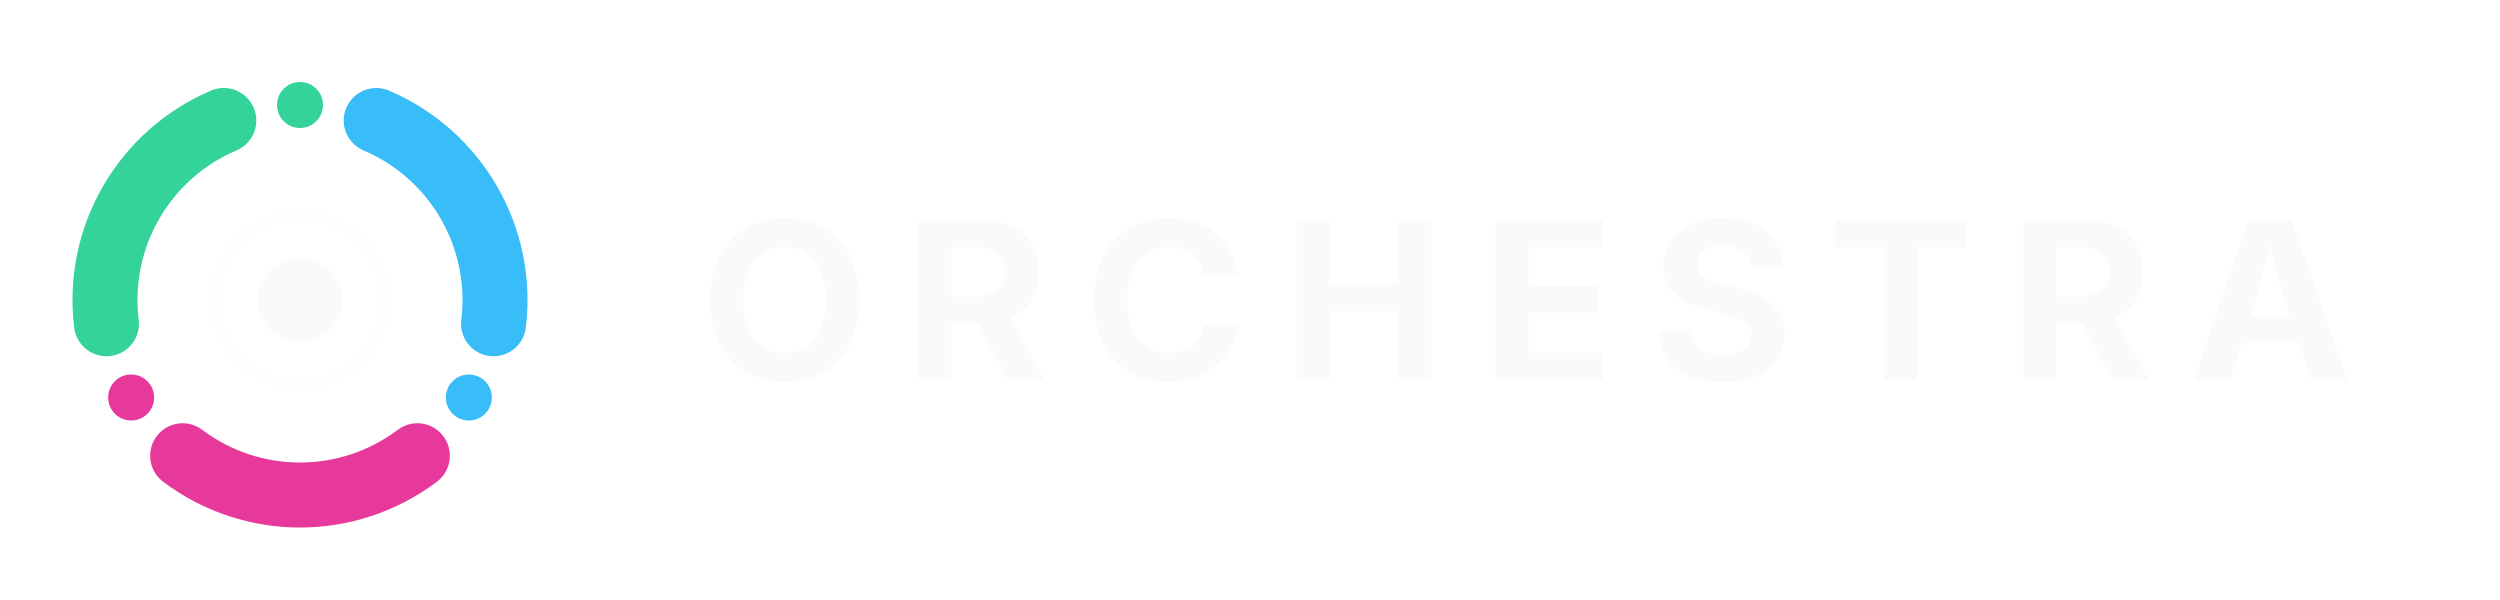
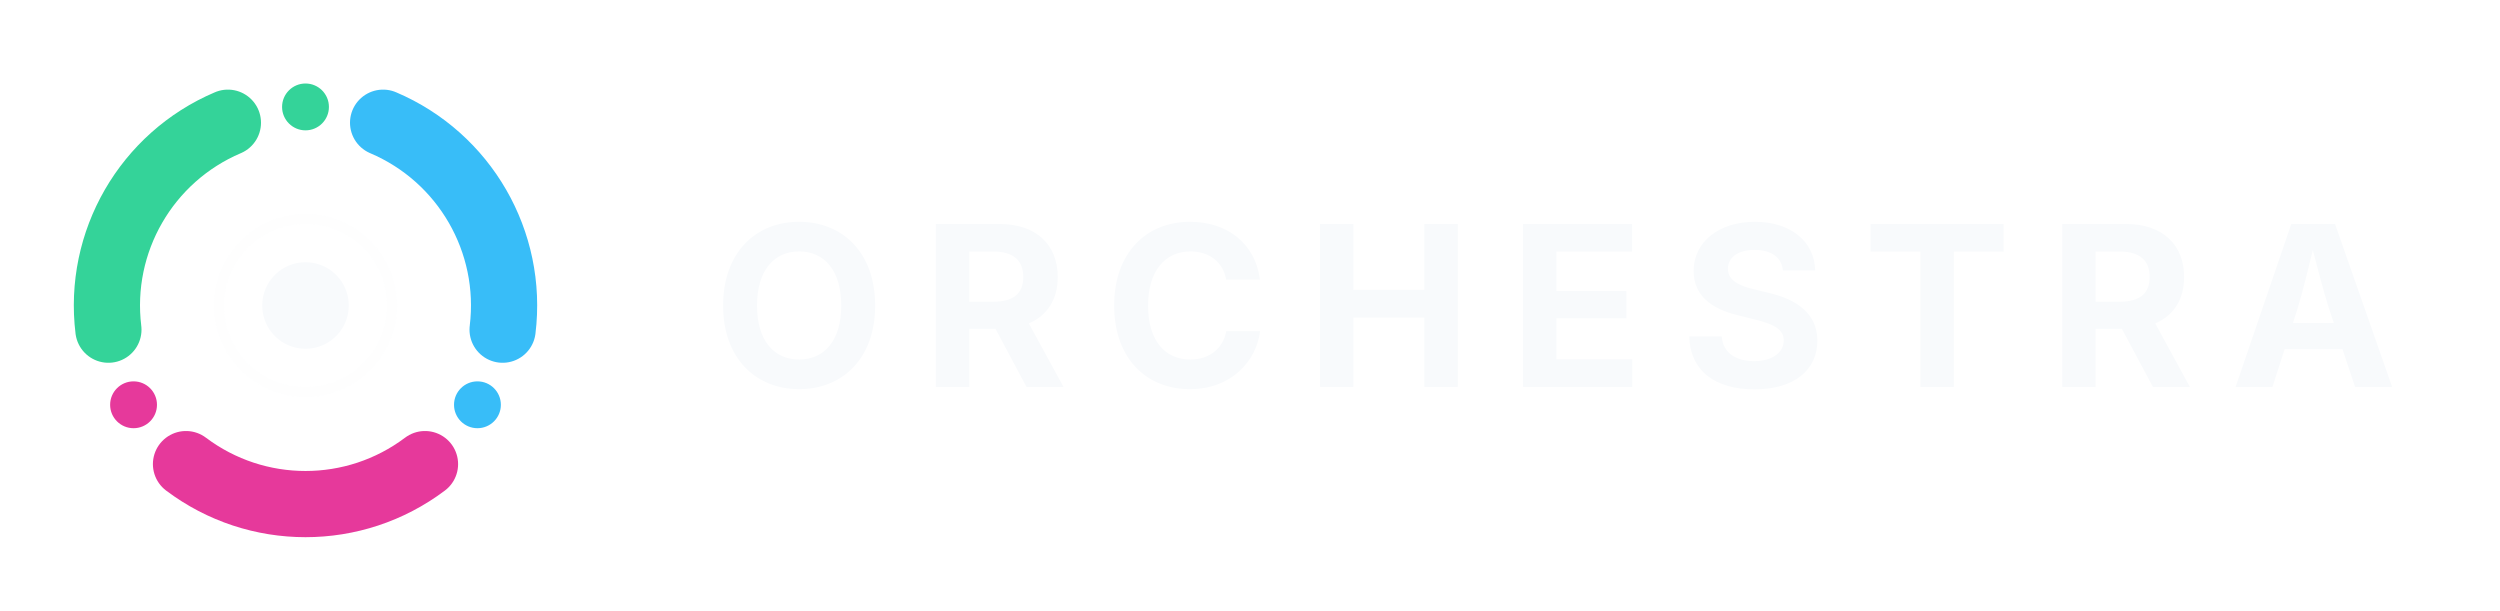
- <svg xmlns="http://www.w3.org/2000/svg" viewBox="0 0 500 120" width="500" height="120" role="img" aria-label="ORCHESTRA">
+ <svg xmlns="http://www.w3.org/2000/svg" viewBox="0 0 491 120" width="491" height="120" role="img" aria-label="ORCHESTRA">
  <path d="M75.24 24.10 A39 39 0 0 1 98.71 64.75" fill="none" stroke="#38BDF8" stroke-width="13" stroke-linecap="round" />
  <circle cx="93.77" cy="79.50" r="4.6" fill="#38BDF8" />
  <path d="M83.47 91.15 A39 39 0 0 1 36.53 91.15" fill="none" stroke="#E6399B" stroke-width="13" stroke-linecap="round" />
  <circle cx="26.23" cy="79.50" r="4.6" fill="#E6399B" />
  <path d="M21.29 64.75 A39 39 0 0 1 44.76 24.10" fill="none" stroke="#34D399" stroke-width="13" stroke-linecap="round" />
  <circle cx="60.00" cy="21.00" r="4.6" fill="#34D399" />
  <circle cx="60" cy="60" r="17" fill="none" stroke="#F8FAFC" stroke-width="2" opacity=".18" />
  <circle cx="60" cy="60" r="8.5" fill="#F8FAFC" />
-   <text x="140" y="76" font-family="Inter, 'Segoe UI', 'Helvetica Neue', Arial, sans-serif" font-weight="700" font-size="44" letter-spacing="7" fill="#F8FAFC">ORCHESTRA</text>
+   <path fill="#F8FAFC" d="M156.95 76.43C165.44 76.43 171.88 70.44 171.88 60.02C171.88 49.55 165.44 43.56 156.95 43.56C148.46 43.56 142.02 49.55 142.02 60.02C142.02 70.41 148.46 76.43 156.95 76.43ZM156.95 70.61C151.99 70.61 148.68 66.87 148.68 60.02C148.68 53.14 151.99 49.38 156.95 49.38C161.91 49.38 165.22 53.12 165.22 60.02C165.22 66.87 161.91 70.61 156.95 70.61Z M183.8 76H190.36V64.57H195.51L201.61 76H208.88L202.06 63.52C205.72 61.95 207.74 58.79 207.74 54.41C207.74 48.11 203.57 43.99 196.29 43.99H183.8ZM190.36 59.26V49.4H195.06C199.08 49.4 200.97 51.19 200.97 54.41C200.97 57.61 199.08 59.26 195.08 59.26Z M233.69 76.43C241.76 76.43 246.75 70.99 247.48 65.04H240.84C240.2 68.52 237.45 70.61 233.79 70.61C228.85 70.61 225.48 66.96 225.48 60.02C225.48 53.23 228.81 49.38 233.81 49.38C237.47 49.38 240.22 51.44 240.82 54.92H247.46C246.51 47.73 240.97 43.56 233.69 43.56C225.24 43.56 218.82 49.55 218.82 60.02C218.82 70.41 225.16 76.43 233.69 76.43Z M259.25 76H265.8V62.36H279.74V76H286.32V43.99H279.74V56.92H265.8V43.99H259.25Z M299.12 76H320.58V70.56H305.67V62.51H319.42V57.16H305.67V49.42H320.54V43.99H299.12Z M344.58 76.47C352.35 76.47 356.93 72.71 356.93 66.89C356.93 61.52 352.76 58.77 347.37 57.52L344.47 56.81C341.76 56.17 339.36 55.16 339.36 52.78C339.36 50.63 341.25 49.08 344.6 49.08C347.88 49.08 349.93 50.56 350.16 53.12H356.5C356.39 47.49 351.75 43.56 344.66 43.56C337.7 43.56 332.63 47.43 332.63 53.21C332.63 57.87 335.88 60.6 341.29 61.91L344.81 62.79C348.29 63.65 350.33 64.66 350.33 66.85C350.33 69.28 348.01 70.93 344.51 70.93C340.97 70.93 338.37 69.32 338.15 66.07H331.77C331.96 72.88 336.88 76.47 344.58 76.47Z M367.37 49.42H377.16V76H383.74V49.42H393.51V43.99H367.37Z M405.03 76H411.58V64.57H416.73L422.84 76H430.1L423.29 63.52C426.94 61.95 428.96 58.79 428.96 54.41C428.96 48.11 424.79 43.99 417.51 43.99H405.03ZM411.58 59.26V49.4H416.28C420.3 49.4 422.19 51.19 422.19 54.41C422.19 57.61 420.3 59.26 416.3 59.26Z M439.07 76H446.31L448.7 68.57H460.06L462.54 76H469.82L458.6 43.99H450.01ZM450.33 63.43 451.26 60.55C452.22 57.33 453.17 53.53 454.24 49.12C455.36 53.48 456.37 57.27 457.4 60.55L458.37 63.43Z" />
</svg>
